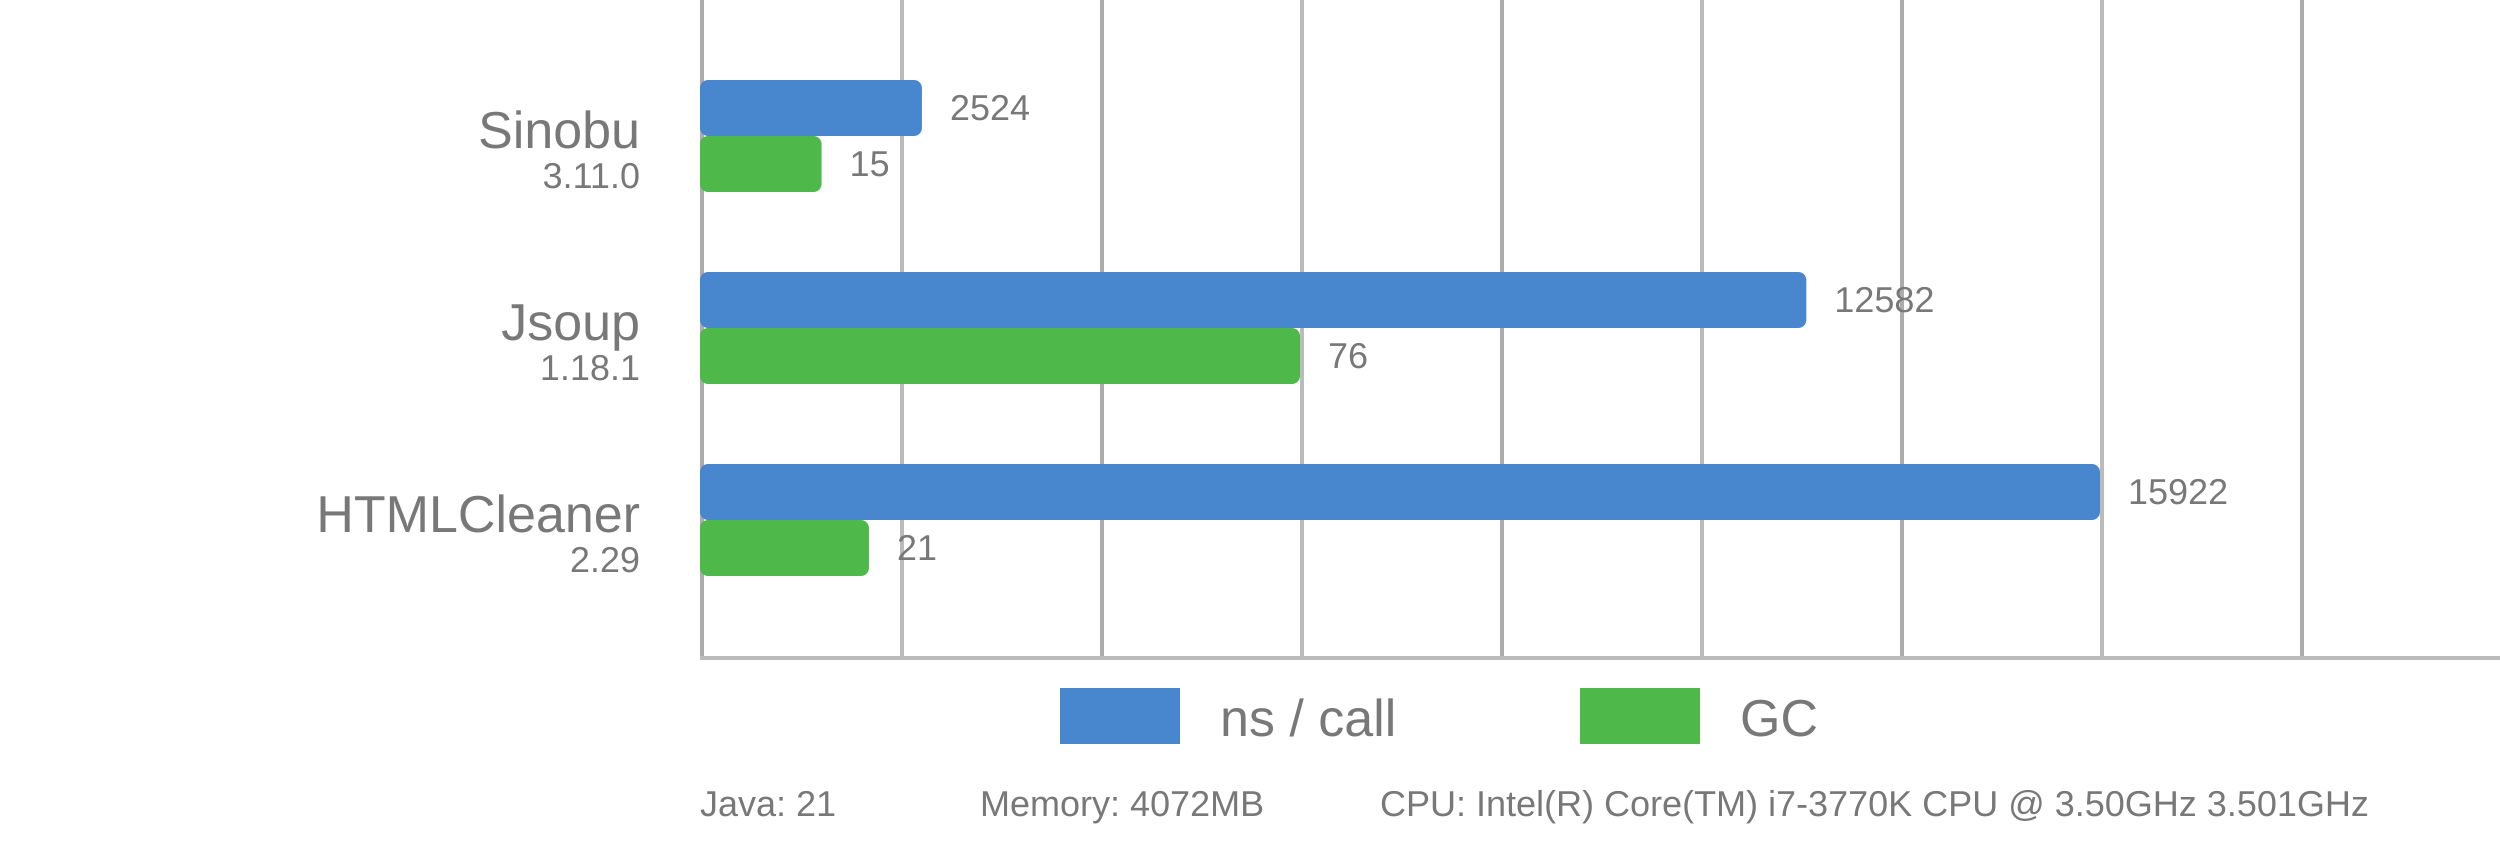
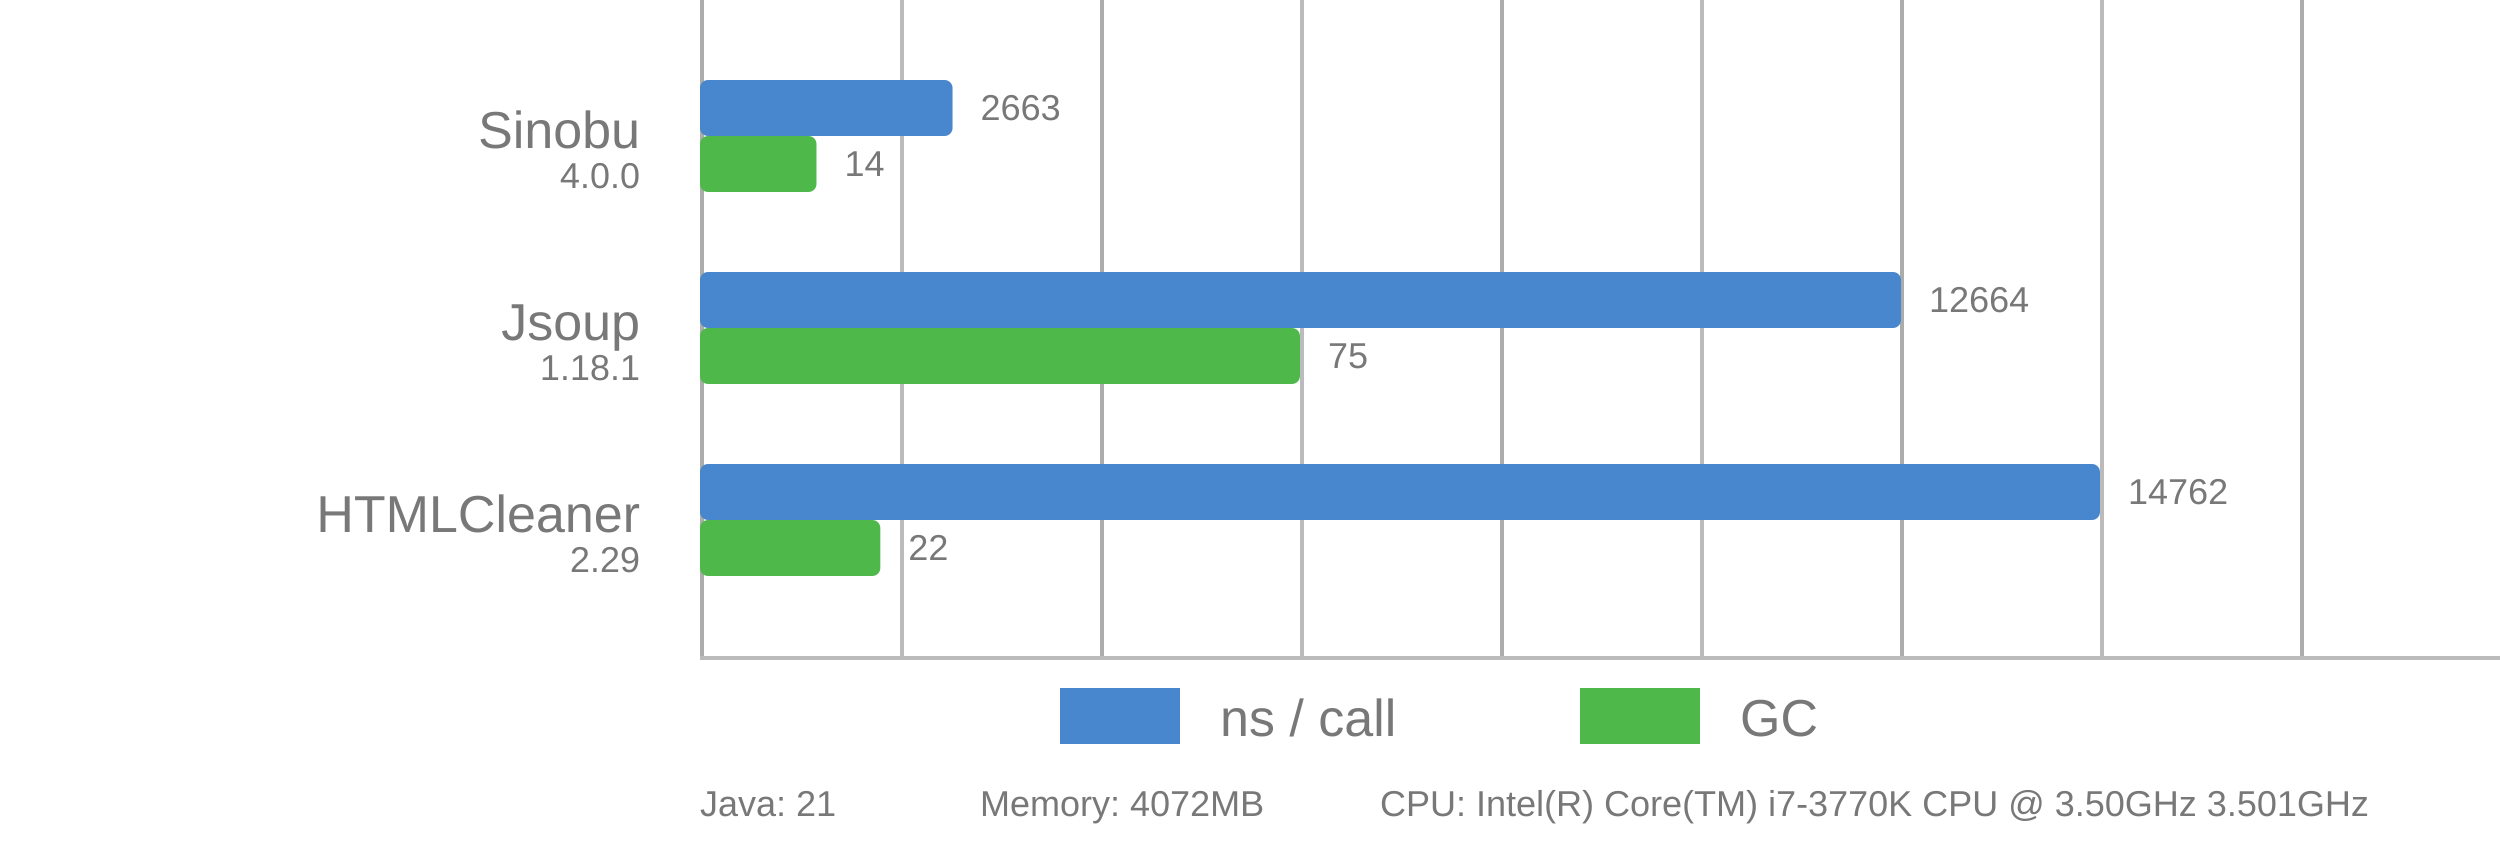
<svg xmlns="http://www.w3.org/2000/svg" viewBox="0 0 625 214">
  <style>
      text {
          font-family: Arial;
          font-size: 13px;
          fill: #787878;
      }

      .desc {
          font-size: 9px;
      }

      .vline {
          fill: #acacac;
          stroke: none;
          stroke-width: 0;
      }

      .subline {
          fill: #bbb;
          stroke: none;
          stroke-width: 0;
      }

      .call {
          fill: #4886CD;
          stroke-linejoin: round;
          height: 14px;
      }

      .gc {
          fill: #4FB84B;
          stroke-linejoin: round;
          height: 14px;
      }
  </style>
  <g>
    <rect x="175" y="0" width="1" height="164" class="vline" />
    <rect x="275" y="0" width="1" height="164" class="vline" />
    <rect x="375" y="0" width="1" height="164" class="vline" />
    <rect x="475" y="0" width="1" height="164" class="vline" />
    <rect x="575" y="0" width="1" height="164" class="vline" />
    <rect x="225" y="0" width="1" height="164" class="subline" />
    <rect x="325" y="0" width="1" height="164" class="subline" />
    <rect x="425" y="0" width="1" height="164" class="subline" />
    <rect x="525" y="0" width="1" height="164" class="subline" />
    <rect x="175" y="164" width="450" height="1" class="subline" />
    <rect x="265" y="172" width="30" class="call" />
    <text x="305" y="184">ns / call</text>
    <rect x="395" y="172" width="30" class="gc" />
    <text x="435" y="184">GC</text>
  </g>
-   <rect x="175" y="20" width="55.483" rx="2" ry="2" class="call" />
-   <rect x="175" y="34" width="30.395" rx="2" ry="2" class="gc" />
+   <rect x="175" y="20" width="63.138" rx="2" ry="2" class="call" />
+   <rect x="175" y="34" width="29.122" rx="2" ry="2" class="gc" />
  <text x="160" y="37" text-anchor="end">Sinobu</text>
-   <text x="160" y="47" text-anchor="end" class="desc">3.11.0</text>
-   <text x="237.483" y="30" class="desc">2524</text>
-   <text x="212.395" y="44" class="desc">15</text>
-   <rect x="175" y="68" width="276.58" rx="2" ry="2" class="call" />
+   <text x="160" y="47" text-anchor="end" class="desc">4.0.0</text>
+   <text x="245.138" y="30" class="desc">2663</text>
+   <text x="211.122" y="44" class="desc">14</text>
+   <rect x="175" y="68" width="300.257" rx="2" ry="2" class="call" />
  <rect x="175" y="82" width="150" rx="2" ry="2" class="gc" />
  <text x="160" y="85" text-anchor="end">Jsoup</text>
  <text x="160" y="95" text-anchor="end" class="desc">1.18.1</text>
-   <text x="458.58" y="78" class="desc">12582</text>
-   <text x="332" y="92" class="desc">76</text>
+   <text x="482.257" y="78" class="desc">12664</text>
+   <text x="332" y="92" class="desc">75</text>
  <rect x="175" y="116" width="350" rx="2" ry="2" class="call" />
-   <rect x="175" y="130" width="42.237" rx="2" ry="2" class="gc" />
+   <rect x="175" y="130" width="45.08" rx="2" ry="2" class="gc" />
  <text x="160" y="133" text-anchor="end">HTMLCleaner</text>
  <text x="160" y="143" text-anchor="end" class="desc">2.29</text>
-   <text x="532" y="126" class="desc">15922</text>
-   <text x="224.237" y="140" class="desc">21</text>
+   <text x="532" y="126" class="desc">14762</text>
+   <text x="227.08" y="140" class="desc">22</text>
  <text x="175" y="204" class="desc">Java: 21</text>
  <text x="245" y="204" class="desc">Memory: 4072MB</text>
  <text x="345" y="204" class="desc">CPU: Intel(R) Core(TM) i7-3770K CPU @ 3.50GHz 3.501GHz</text>
</svg>
